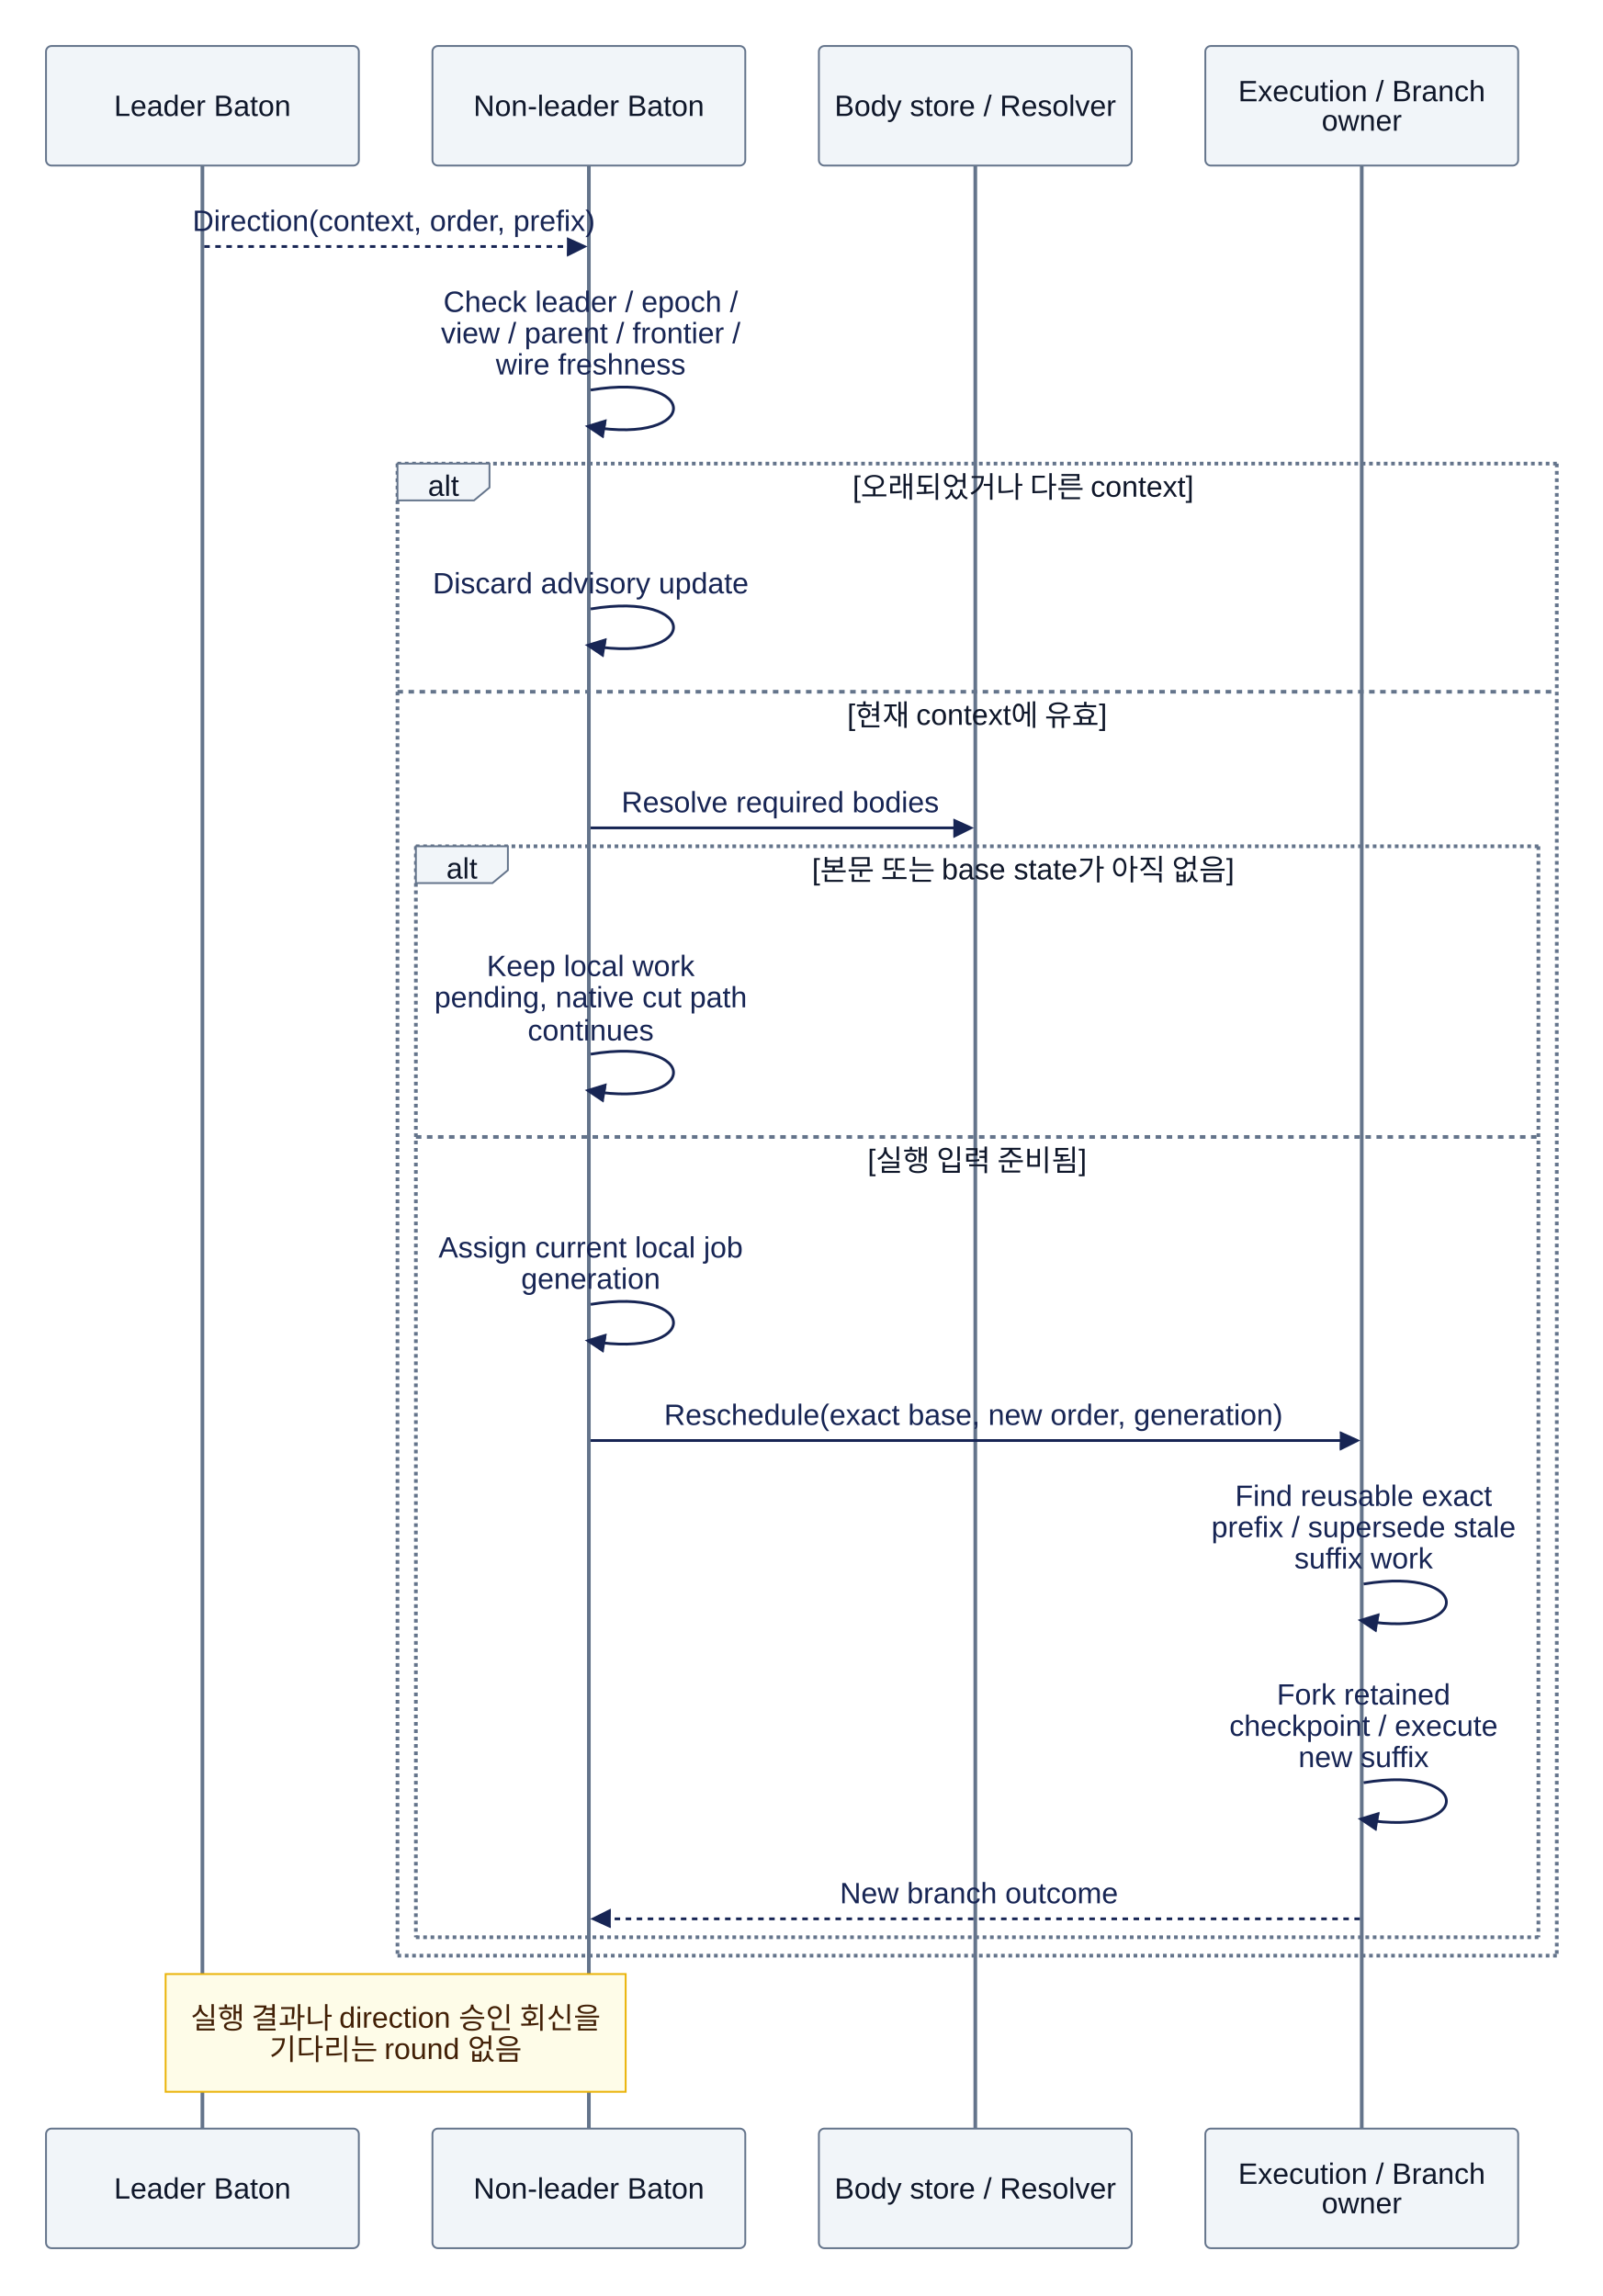
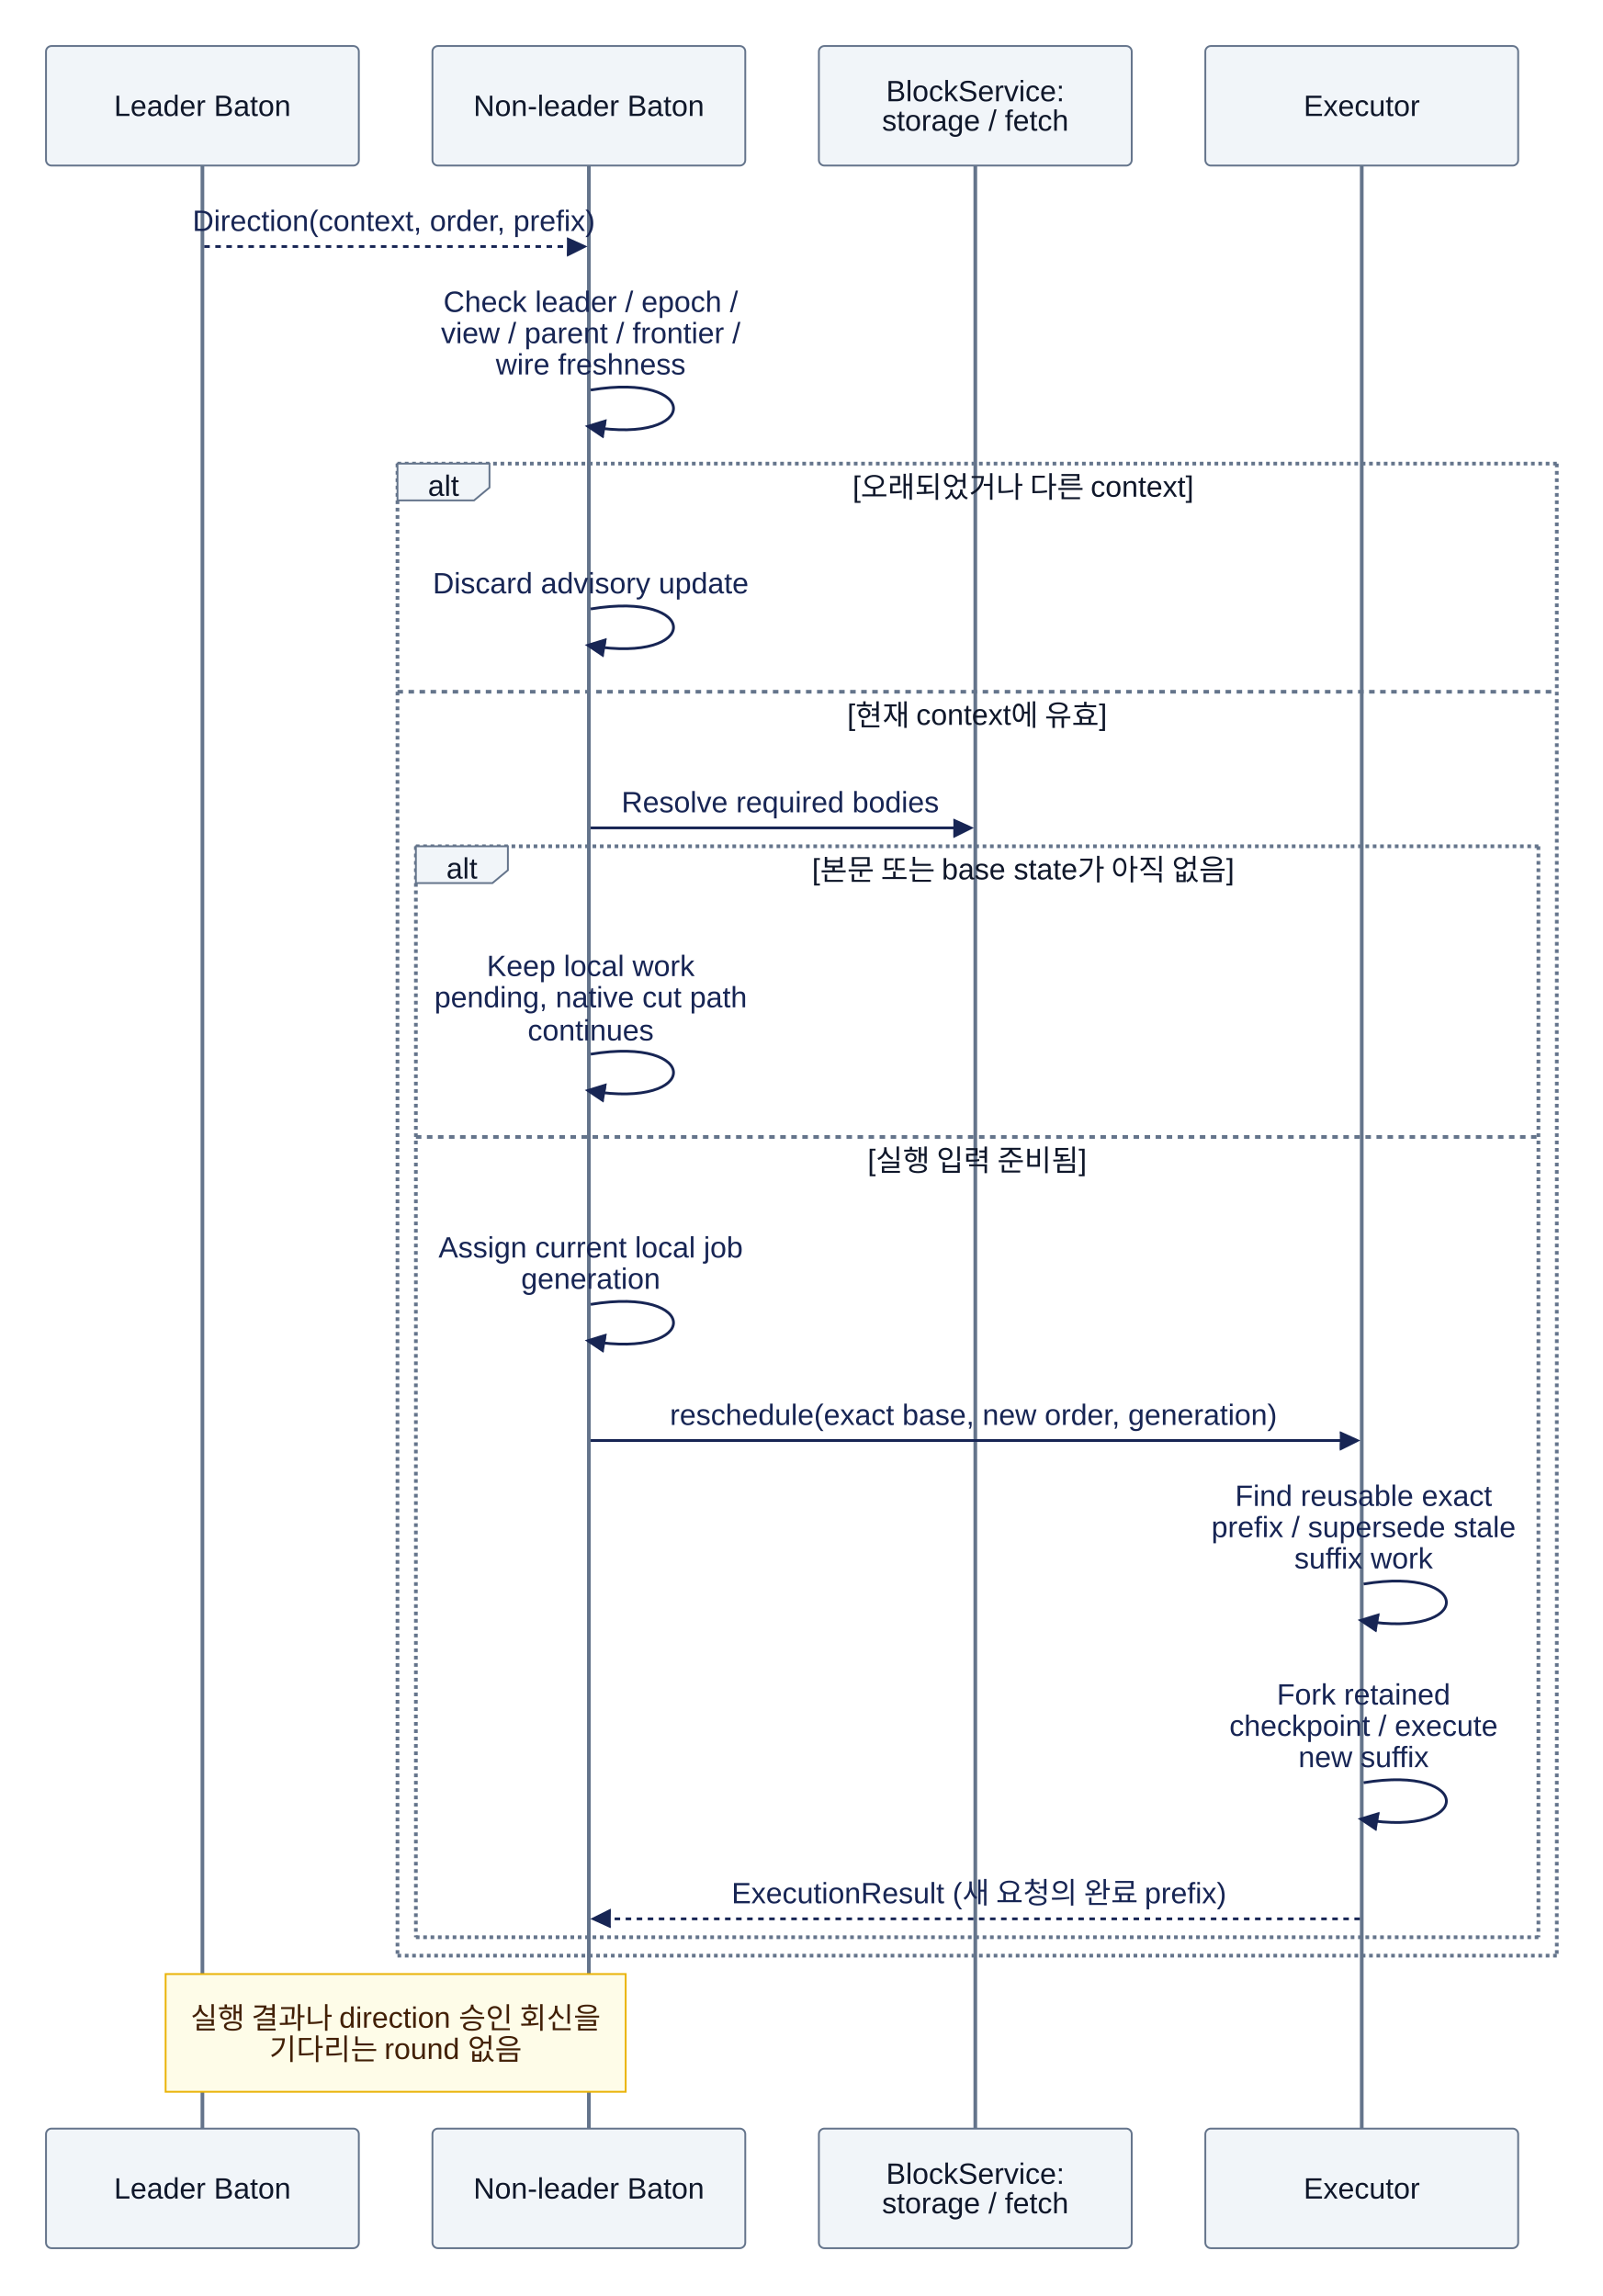
<svg xmlns="http://www.w3.org/2000/svg" id="diagram-07" width="871" height="1248" viewBox="-25 -25 871 1248" role="graphics-document document" aria-roledescription="sequence">
  <g>
    <rect x="630" y="1132" fill="#eaeaea" stroke="#666" width="170" height="65" name="E" rx="3" ry="3" class="actor actor-bottom" />
    <text x="715" y="1164.5" dominant-baseline="central" alignment-baseline="central" class="actor actor-box" style="text-anchor: middle; font-size: 16px; font-weight: 400; font-family: Arial, &quot;Apple SD Gothic Neo&quot;, sans-serif;">
-       <tspan x="715" dy="-8">Execution / Branch</tspan>
-     </text>
-     <text x="715" y="1164.5" dominant-baseline="central" alignment-baseline="central" class="actor actor-box" style="text-anchor: middle; font-size: 16px; font-weight: 400; font-family: Arial, &quot;Apple SD Gothic Neo&quot;, sans-serif;">
-       <tspan x="715" dy="8">owner</tspan>
+       <tspan x="715" dy="0">Executor</tspan>
    </text>
  </g>
  <g>
    <rect x="420" y="1132" fill="#eaeaea" stroke="#666" width="170" height="65" name="S" rx="3" ry="3" class="actor actor-bottom" />
    <text x="505" y="1164.5" dominant-baseline="central" alignment-baseline="central" class="actor actor-box" style="text-anchor: middle; font-size: 16px; font-weight: 400; font-family: Arial, &quot;Apple SD Gothic Neo&quot;, sans-serif;">
-       <tspan x="505" dy="0">Body store / Resolver</tspan>
+       <tspan x="505" dy="-8">BlockService:</tspan>
+     </text>
+     <text x="505" y="1164.5" dominant-baseline="central" alignment-baseline="central" class="actor actor-box" style="text-anchor: middle; font-size: 16px; font-weight: 400; font-family: Arial, &quot;Apple SD Gothic Neo&quot;, sans-serif;">
+       <tspan x="505" dy="8">storage / fetch</tspan>
    </text>
  </g>
  <g>
    <rect x="210" y="1132" fill="#eaeaea" stroke="#666" width="170" height="65" name="B" rx="3" ry="3" class="actor actor-bottom" />
    <text x="295" y="1164.5" dominant-baseline="central" alignment-baseline="central" class="actor actor-box" style="text-anchor: middle; font-size: 16px; font-weight: 400; font-family: Arial, &quot;Apple SD Gothic Neo&quot;, sans-serif;">
      <tspan x="295" dy="0">Non-leader Baton</tspan>
    </text>
  </g>
  <g>
    <rect x="0" y="1132" fill="#eaeaea" stroke="#666" width="170" height="65" name="L" rx="3" ry="3" class="actor actor-bottom" />
    <text x="85" y="1164.5" dominant-baseline="central" alignment-baseline="central" class="actor actor-box" style="text-anchor: middle; font-size: 16px; font-weight: 400; font-family: Arial, &quot;Apple SD Gothic Neo&quot;, sans-serif;">
      <tspan x="85" dy="0">Leader Baton</tspan>
    </text>
  </g>
  <g>
    <line id="actor31" x1="715" y1="65" x2="715" y2="1132" class="actor-line 200" stroke-width="0.5px" stroke="#999" name="E" />
    <g id="root-31">
      <rect x="630" y="0" fill="#eaeaea" stroke="#666" width="170" height="65" name="E" rx="3" ry="3" class="actor actor-top" />
      <text x="715" y="32.5" dominant-baseline="central" alignment-baseline="central" class="actor actor-box" style="text-anchor: middle; font-size: 16px; font-weight: 400; font-family: Arial, &quot;Apple SD Gothic Neo&quot;, sans-serif;">
-         <tspan x="715" dy="-8">Execution / Branch</tspan>
-       </text>
-       <text x="715" y="32.5" dominant-baseline="central" alignment-baseline="central" class="actor actor-box" style="text-anchor: middle; font-size: 16px; font-weight: 400; font-family: Arial, &quot;Apple SD Gothic Neo&quot;, sans-serif;">
-         <tspan x="715" dy="8">owner</tspan>
+         <tspan x="715" dy="0">Executor</tspan>
      </text>
    </g>
  </g>
  <g>
    <line id="actor30" x1="505" y1="65" x2="505" y2="1132" class="actor-line 200" stroke-width="0.5px" stroke="#999" name="S" />
    <g id="root-30">
      <rect x="420" y="0" fill="#eaeaea" stroke="#666" width="170" height="65" name="S" rx="3" ry="3" class="actor actor-top" />
      <text x="505" y="32.5" dominant-baseline="central" alignment-baseline="central" class="actor actor-box" style="text-anchor: middle; font-size: 16px; font-weight: 400; font-family: Arial, &quot;Apple SD Gothic Neo&quot;, sans-serif;">
-         <tspan x="505" dy="0">Body store / Resolver</tspan>
+         <tspan x="505" dy="-8">BlockService:</tspan>
+       </text>
+       <text x="505" y="32.5" dominant-baseline="central" alignment-baseline="central" class="actor actor-box" style="text-anchor: middle; font-size: 16px; font-weight: 400; font-family: Arial, &quot;Apple SD Gothic Neo&quot;, sans-serif;">
+         <tspan x="505" dy="8">storage / fetch</tspan>
      </text>
    </g>
  </g>
  <g>
    <line id="actor29" x1="295" y1="65" x2="295" y2="1132" class="actor-line 200" stroke-width="0.5px" stroke="#999" name="B" />
    <g id="root-29">
      <rect x="210" y="0" fill="#eaeaea" stroke="#666" width="170" height="65" name="B" rx="3" ry="3" class="actor actor-top" />
      <text x="295" y="32.5" dominant-baseline="central" alignment-baseline="central" class="actor actor-box" style="text-anchor: middle; font-size: 16px; font-weight: 400; font-family: Arial, &quot;Apple SD Gothic Neo&quot;, sans-serif;">
        <tspan x="295" dy="0">Non-leader Baton</tspan>
      </text>
    </g>
  </g>
  <g>
    <line id="actor28" x1="85" y1="65" x2="85" y2="1132" class="actor-line 200" stroke-width="0.5px" stroke="#999" name="L" />
    <g id="root-28">
      <rect x="0" y="0" fill="#eaeaea" stroke="#666" width="170" height="65" name="L" rx="3" ry="3" class="actor actor-top" />
      <text x="85" y="32.5" dominant-baseline="central" alignment-baseline="central" class="actor actor-box" style="text-anchor: middle; font-size: 16px; font-weight: 400; font-family: Arial, &quot;Apple SD Gothic Neo&quot;, sans-serif;">
        <tspan x="85" dy="0">Leader Baton</tspan>
      </text>
    </g>
  </g>
  <style>#diagram-07{font-family:Arial,Apple SD Gothic Neo,sans-serif;font-size:16px;fill:#172554;}@keyframes edge-animation-frame{from{stroke-dashoffset:0;}}@keyframes dash{to{stroke-dashoffset:0;}}#diagram-07 .edge-animation-slow{stroke-dasharray:9,5!important;stroke-dashoffset:900;animation:dash 50s linear infinite;stroke-linecap:round;}#diagram-07 .edge-animation-fast{stroke-dasharray:9,5!important;stroke-dashoffset:900;animation:dash 20s linear infinite;stroke-linecap:round;}#diagram-07 .error-icon{fill:hsl(45.882, 100%, 100%);}#diagram-07 .error-text{fill:#000000;stroke:#000000;}#diagram-07 .edge-thickness-normal{stroke-width:1px;}#diagram-07 .edge-thickness-thick{stroke-width:3.5px;}#diagram-07 .edge-pattern-solid{stroke-dasharray:0;}#diagram-07 .edge-thickness-invisible{stroke-width:0;fill:none;}#diagram-07 .edge-pattern-dashed{stroke-dasharray:3;}#diagram-07 .edge-pattern-dotted{stroke-dasharray:2;}#diagram-07 .marker{fill:#475569;stroke:#475569;}#diagram-07 .marker.cross{stroke:#475569;}#diagram-07 svg{font-family:Arial,Apple SD Gothic Neo,sans-serif;font-size:16px;}#diagram-07 p{margin:0;}#diagram-07 .actor{stroke:#64748b;fill:#f1f5f9;}#diagram-07 text.actor&gt;tspan{fill:#0f172a;stroke:none;}#diagram-07 .actor-line{stroke:#64748b;}#diagram-07 .innerArc{stroke-width:1.5;stroke-dasharray:none;}#diagram-07 .messageLine0{stroke-width:1.5;stroke-dasharray:none;stroke:#172554;}#diagram-07 .messageLine1{stroke-width:1.5;stroke-dasharray:2,2;stroke:#172554;}#diagram-07 #arrowhead path{fill:#172554;stroke:#172554;}#diagram-07 .sequenceNumber{fill:#b8aa96;}#diagram-07 #sequencenumber{fill:#172554;}#diagram-07 #crosshead path{fill:#172554;stroke:#172554;}#diagram-07 .messageText{fill:#172554;stroke:none;}#diagram-07 .labelBox{stroke:#64748b;fill:#f1f5f9;}#diagram-07 .labelText,#diagram-07 .labelText&gt;tspan{fill:#0f172a;stroke:none;}#diagram-07 .loopText,#diagram-07 .loopText&gt;tspan{fill:#0f172a;stroke:none;}#diagram-07 .loopLine{stroke-width:2px;stroke-dasharray:2,2;stroke:#64748b;fill:#64748b;}#diagram-07 .note{stroke:#eab308;fill:#fefce8;}#diagram-07 .noteText,#diagram-07 .noteText&gt;tspan{fill:#422006;stroke:none;}#diagram-07 .activation0{fill:hsl(105.882, 100%, 96.667%);stroke:hsl(105.882, 100%, 86.667%);}#diagram-07 .activation1{fill:hsl(105.882, 100%, 96.667%);stroke:hsl(105.882, 100%, 86.667%);}#diagram-07 .activation2{fill:hsl(105.882, 100%, 96.667%);stroke:hsl(105.882, 100%, 86.667%);}#diagram-07 .actorPopupMenu{position:absolute;}#diagram-07 .actorPopupMenuPanel{position:absolute;fill:#f1f5f9;box-shadow:0px 8px 16px 0px rgba(0,0,0,0.2);filter:drop-shadow(3px 5px 2px rgb(0 0 0 / 0.4));}#diagram-07 .actor-man line{stroke:#64748b;fill:#f1f5f9;}#diagram-07 .actor-man circle,#diagram-07 line{stroke:#64748b;fill:#f1f5f9;stroke-width:2px;}#diagram-07 :root{--mermaid-font-family:Arial,Apple SD Gothic Neo,sans-serif;}</style>
  <g />
  <defs>
    <symbol id="computer" width="24" height="24">
      <path transform="scale(.5)" d="M2 2v13h20v-13h-20zm18 11h-16v-9h16v9zm-10.228 6l.466-1h3.524l.467 1h-4.457zm14.228 3h-24l2-6h2.104l-1.33 4h18.45l-1.297-4h2.073l2 6zm-5-10h-14v-7h14v7z" />
    </symbol>
  </defs>
  <defs>
    <symbol id="database" fill-rule="evenodd" clip-rule="evenodd">
      <path transform="scale(.5)" d="M12.258.001l.256.004.255.005.253.008.251.01.249.012.247.015.246.016.242.019.241.02.239.023.236.024.233.027.231.028.229.031.225.032.223.034.22.036.217.038.214.04.211.041.208.043.205.045.201.046.198.048.194.05.191.051.187.053.183.054.18.056.175.057.172.059.168.06.163.061.16.063.155.064.15.066.074.033.073.033.071.034.07.034.069.035.068.035.067.035.066.035.064.036.064.036.062.036.06.036.06.037.058.037.058.037.055.038.055.038.053.038.052.038.051.039.05.039.048.039.047.039.045.04.044.04.043.04.041.04.04.041.039.041.037.041.036.041.034.041.033.042.032.042.03.042.029.042.027.042.026.043.024.043.023.043.021.043.02.043.018.044.017.043.015.044.013.044.012.044.011.045.009.044.007.045.006.045.004.045.002.045.001.045v17l-.001.045-.002.045-.004.045-.006.045-.007.045-.009.044-.011.045-.012.044-.013.044-.015.044-.017.043-.018.044-.02.043-.021.043-.023.043-.024.043-.026.043-.027.042-.029.042-.03.042-.032.042-.033.042-.034.041-.036.041-.037.041-.039.041-.04.041-.041.04-.043.04-.044.04-.045.04-.047.039-.048.039-.05.039-.051.039-.052.038-.053.038-.055.038-.055.038-.058.037-.058.037-.06.037-.06.036-.062.036-.064.036-.064.036-.066.035-.067.035-.068.035-.069.035-.07.034-.071.034-.073.033-.074.033-.15.066-.155.064-.16.063-.163.061-.168.06-.172.059-.175.057-.18.056-.183.054-.187.053-.191.051-.194.05-.198.048-.201.046-.205.045-.208.043-.211.041-.214.04-.217.038-.22.036-.223.034-.225.032-.229.031-.231.028-.233.027-.236.024-.239.023-.241.02-.242.019-.246.016-.247.015-.249.012-.251.01-.253.008-.255.005-.256.004-.258.001-.258-.001-.256-.004-.255-.005-.253-.008-.251-.01-.249-.012-.247-.015-.245-.016-.243-.019-.241-.02-.238-.023-.236-.024-.234-.027-.231-.028-.228-.031-.226-.032-.223-.034-.22-.036-.217-.038-.214-.04-.211-.041-.208-.043-.204-.045-.201-.046-.198-.048-.195-.05-.19-.051-.187-.053-.184-.054-.179-.056-.176-.057-.172-.059-.167-.06-.164-.061-.159-.063-.155-.064-.151-.066-.074-.033-.072-.033-.072-.034-.07-.034-.069-.035-.068-.035-.067-.035-.066-.035-.064-.036-.063-.036-.062-.036-.061-.036-.06-.037-.058-.037-.057-.037-.056-.038-.055-.038-.053-.038-.052-.038-.051-.039-.049-.039-.049-.039-.046-.039-.046-.04-.044-.04-.043-.04-.041-.04-.04-.041-.039-.041-.037-.041-.036-.041-.034-.041-.033-.042-.032-.042-.03-.042-.029-.042-.027-.042-.026-.043-.024-.043-.023-.043-.021-.043-.02-.043-.018-.044-.017-.043-.015-.044-.013-.044-.012-.044-.011-.045-.009-.044-.007-.045-.006-.045-.004-.045-.002-.045-.001-.045v-17l.001-.045.002-.045.004-.045.006-.045.007-.045.009-.044.011-.045.012-.044.013-.044.015-.044.017-.043.018-.044.02-.043.021-.043.023-.043.024-.043.026-.043.027-.042.029-.042.03-.042.032-.042.033-.042.034-.041.036-.041.037-.041.039-.041.04-.041.041-.04.043-.04.044-.04.046-.04.046-.039.049-.039.049-.039.051-.039.052-.038.053-.038.055-.038.056-.038.057-.037.058-.037.06-.037.061-.036.062-.036.063-.036.064-.036.066-.035.067-.035.068-.035.069-.035.07-.034.072-.034.072-.033.074-.033.151-.066.155-.064.159-.063.164-.061.167-.06.172-.059.176-.057.179-.056.184-.054.187-.053.19-.051.195-.05.198-.048.201-.046.204-.045.208-.043.211-.041.214-.04.217-.038.22-.036.223-.034.226-.032.228-.031.231-.028.234-.027.236-.024.238-.023.241-.02.243-.019.245-.016.247-.015.249-.012.251-.01.253-.008.255-.005.256-.004.258-.001.258.001zm-9.258 20.499v.01l.001.021.003.021.004.022.005.021.006.022.007.022.009.023.01.022.011.023.012.023.013.023.015.023.016.024.017.023.018.024.019.024.021.024.022.025.023.024.024.025.052.049.056.05.061.051.066.051.07.051.075.051.079.052.084.052.088.052.092.052.097.052.102.051.105.052.11.052.114.051.119.051.123.051.127.05.131.05.135.05.139.048.144.049.147.047.152.047.155.047.16.045.163.045.167.043.171.043.176.041.178.041.183.039.187.039.19.037.194.035.197.035.202.033.204.031.209.03.212.029.216.027.219.025.222.024.226.021.23.02.233.018.236.016.24.015.243.012.246.01.249.008.253.005.256.004.259.001.26-.001.257-.004.254-.005.25-.008.247-.011.244-.012.241-.014.237-.016.233-.018.231-.021.226-.021.224-.024.22-.026.216-.027.212-.028.21-.031.205-.031.202-.034.198-.034.194-.036.191-.037.187-.039.183-.04.179-.04.175-.042.172-.043.168-.044.163-.045.16-.046.155-.046.152-.047.148-.048.143-.049.139-.049.136-.05.131-.05.126-.05.123-.051.118-.052.114-.051.11-.052.106-.052.101-.052.096-.052.092-.052.088-.053.083-.051.079-.052.074-.052.07-.051.065-.051.06-.051.056-.05.051-.05.023-.024.023-.025.021-.024.02-.024.019-.024.018-.024.017-.024.015-.023.014-.024.013-.023.012-.023.01-.023.01-.022.008-.022.006-.022.006-.022.004-.022.004-.021.001-.021.001-.021v-4.127l-.077.055-.08.053-.083.054-.085.053-.087.052-.09.052-.093.051-.095.05-.097.05-.1.049-.102.049-.105.048-.106.047-.109.047-.111.046-.114.045-.115.045-.118.044-.12.043-.122.042-.124.042-.126.041-.128.04-.13.04-.132.038-.134.038-.135.037-.138.037-.139.035-.142.035-.143.034-.144.033-.147.032-.148.031-.15.03-.151.03-.153.029-.154.027-.156.027-.158.026-.159.025-.161.024-.162.023-.163.022-.165.021-.166.02-.167.019-.169.018-.169.017-.171.016-.173.015-.173.014-.175.013-.175.012-.177.011-.178.01-.179.008-.179.008-.181.006-.182.005-.182.004-.184.003-.184.002h-.37l-.184-.002-.184-.003-.182-.004-.182-.005-.181-.006-.179-.008-.179-.008-.178-.01-.176-.011-.176-.012-.175-.013-.173-.014-.172-.015-.171-.016-.17-.017-.169-.018-.167-.019-.166-.02-.165-.021-.163-.022-.162-.023-.161-.024-.159-.025-.157-.026-.156-.027-.155-.027-.153-.029-.151-.03-.15-.03-.148-.031-.146-.032-.145-.033-.143-.034-.141-.035-.14-.035-.137-.037-.136-.037-.134-.038-.132-.038-.13-.04-.128-.04-.126-.041-.124-.042-.122-.042-.12-.044-.117-.043-.116-.045-.113-.045-.112-.046-.109-.047-.106-.047-.105-.048-.102-.049-.1-.049-.097-.05-.095-.05-.093-.052-.09-.051-.087-.052-.085-.053-.083-.054-.08-.054-.077-.054v4.127zm0-5.654v.011l.001.021.003.021.004.021.005.022.006.022.007.022.009.022.01.022.011.023.012.023.013.023.015.024.016.023.017.024.018.024.019.024.021.024.022.024.023.025.024.024.052.05.056.05.061.05.066.051.07.051.075.052.079.051.084.052.088.052.092.052.097.052.102.052.105.052.11.051.114.051.119.052.123.05.127.051.131.05.135.049.139.049.144.048.147.048.152.047.155.046.16.045.163.045.167.044.171.042.176.042.178.04.183.04.187.038.19.037.194.036.197.034.202.033.204.032.209.03.212.028.216.027.219.025.222.024.226.022.23.02.233.018.236.016.24.014.243.012.246.01.249.008.253.006.256.003.259.001.26-.001.257-.003.254-.006.25-.008.247-.01.244-.012.241-.015.237-.016.233-.018.231-.02.226-.022.224-.024.22-.025.216-.027.212-.029.21-.03.205-.032.202-.033.198-.035.194-.036.191-.037.187-.039.183-.039.179-.041.175-.042.172-.043.168-.044.163-.045.16-.045.155-.047.152-.047.148-.048.143-.048.139-.05.136-.049.131-.05.126-.051.123-.051.118-.051.114-.052.11-.052.106-.052.101-.052.096-.052.092-.052.088-.052.083-.052.079-.052.074-.051.07-.052.065-.051.06-.05.056-.051.051-.049.023-.025.023-.024.021-.025.02-.024.019-.024.018-.024.017-.024.015-.023.014-.023.013-.024.012-.022.01-.023.01-.023.008-.022.006-.022.006-.022.004-.021.004-.022.001-.021.001-.021v-4.139l-.077.054-.08.054-.083.054-.085.052-.087.053-.09.051-.093.051-.095.051-.097.05-.1.049-.102.049-.105.048-.106.047-.109.047-.111.046-.114.045-.115.044-.118.044-.12.044-.122.042-.124.042-.126.041-.128.04-.13.039-.132.039-.134.038-.135.037-.138.036-.139.036-.142.035-.143.033-.144.033-.147.033-.148.031-.15.03-.151.03-.153.028-.154.028-.156.027-.158.026-.159.025-.161.024-.162.023-.163.022-.165.021-.166.02-.167.019-.169.018-.169.017-.171.016-.173.015-.173.014-.175.013-.175.012-.177.011-.178.009-.179.009-.179.007-.181.007-.182.005-.182.004-.184.003-.184.002h-.37l-.184-.002-.184-.003-.182-.004-.182-.005-.181-.007-.179-.007-.179-.009-.178-.009-.176-.011-.176-.012-.175-.013-.173-.014-.172-.015-.171-.016-.17-.017-.169-.018-.167-.019-.166-.02-.165-.021-.163-.022-.162-.023-.161-.024-.159-.025-.157-.026-.156-.027-.155-.028-.153-.028-.151-.03-.15-.03-.148-.031-.146-.033-.145-.033-.143-.033-.141-.035-.14-.036-.137-.036-.136-.037-.134-.038-.132-.039-.13-.039-.128-.04-.126-.041-.124-.042-.122-.043-.12-.043-.117-.044-.116-.044-.113-.046-.112-.046-.109-.046-.106-.047-.105-.048-.102-.049-.1-.049-.097-.05-.095-.051-.093-.051-.09-.051-.087-.053-.085-.052-.083-.054-.08-.054-.077-.054v4.139zm0-5.666v.011l.001.02.003.022.004.021.005.022.006.021.007.022.009.023.01.022.011.023.012.023.013.023.015.023.016.024.017.024.018.023.019.024.021.025.022.024.023.024.024.025.052.05.056.05.061.05.066.051.07.051.075.052.079.051.084.052.088.052.092.052.097.052.102.052.105.051.11.052.114.051.119.051.123.051.127.05.131.05.135.05.139.049.144.048.147.048.152.047.155.046.16.045.163.045.167.043.171.043.176.042.178.04.183.04.187.038.19.037.194.036.197.034.202.033.204.032.209.03.212.028.216.027.219.025.222.024.226.021.23.02.233.018.236.017.24.014.243.012.246.01.249.008.253.006.256.003.259.001.26-.001.257-.003.254-.006.25-.008.247-.01.244-.013.241-.014.237-.016.233-.018.231-.02.226-.022.224-.024.22-.025.216-.027.212-.029.21-.03.205-.032.202-.033.198-.035.194-.036.191-.037.187-.039.183-.039.179-.041.175-.042.172-.043.168-.044.163-.045.16-.045.155-.047.152-.047.148-.048.143-.049.139-.049.136-.049.131-.051.126-.05.123-.051.118-.052.114-.051.11-.052.106-.052.101-.052.096-.052.092-.052.088-.052.083-.052.079-.052.074-.052.07-.051.065-.051.06-.051.056-.05.051-.049.023-.025.023-.025.021-.024.02-.024.019-.024.018-.024.017-.024.015-.023.014-.024.013-.023.012-.023.01-.022.01-.023.008-.022.006-.022.006-.022.004-.022.004-.021.001-.021.001-.021v-4.153l-.077.054-.08.054-.083.053-.085.053-.087.053-.09.051-.093.051-.095.051-.097.05-.1.049-.102.048-.105.048-.106.048-.109.046-.111.046-.114.046-.115.044-.118.044-.12.043-.122.043-.124.042-.126.041-.128.04-.13.039-.132.039-.134.038-.135.037-.138.036-.139.036-.142.034-.143.034-.144.033-.147.032-.148.032-.15.03-.151.03-.153.028-.154.028-.156.027-.158.026-.159.024-.161.024-.162.023-.163.023-.165.021-.166.02-.167.019-.169.018-.169.017-.171.016-.173.015-.173.014-.175.013-.175.012-.177.01-.178.01-.179.009-.179.007-.181.006-.182.006-.182.004-.184.003-.184.001-.185.001-.185-.001-.184-.001-.184-.003-.182-.004-.182-.006-.181-.006-.179-.007-.179-.009-.178-.01-.176-.01-.176-.012-.175-.013-.173-.014-.172-.015-.171-.016-.17-.017-.169-.018-.167-.019-.166-.02-.165-.021-.163-.023-.162-.023-.161-.024-.159-.024-.157-.026-.156-.027-.155-.028-.153-.028-.151-.03-.15-.03-.148-.032-.146-.032-.145-.033-.143-.034-.141-.034-.14-.036-.137-.036-.136-.037-.134-.038-.132-.039-.13-.039-.128-.041-.126-.041-.124-.041-.122-.043-.12-.043-.117-.044-.116-.044-.113-.046-.112-.046-.109-.046-.106-.048-.105-.048-.102-.048-.1-.05-.097-.049-.095-.051-.093-.051-.09-.052-.087-.052-.085-.053-.083-.053-.08-.054-.077-.054v4.153zm8.74-8.179l-.257.004-.254.005-.25.008-.247.011-.244.012-.241.014-.237.016-.233.018-.231.021-.226.022-.224.023-.22.026-.216.027-.212.028-.21.031-.205.032-.202.033-.198.034-.194.036-.191.038-.187.038-.183.04-.179.041-.175.042-.172.043-.168.043-.163.045-.16.046-.155.046-.152.048-.148.048-.143.048-.139.049-.136.05-.131.05-.126.051-.123.051-.118.051-.114.052-.11.052-.106.052-.101.052-.096.052-.092.052-.088.052-.083.052-.079.052-.074.051-.07.052-.065.051-.06.05-.056.05-.051.05-.023.025-.023.024-.021.024-.02.025-.019.024-.018.024-.017.023-.015.024-.014.023-.013.023-.012.023-.01.023-.01.022-.008.022-.006.023-.006.021-.004.022-.004.021-.001.021-.001.021.001.021.001.021.004.021.004.022.006.021.006.023.008.022.01.022.01.023.012.023.013.023.014.023.015.024.017.023.018.024.019.024.02.025.021.024.023.024.023.025.051.05.056.05.06.05.065.051.07.052.074.051.079.052.083.052.088.052.092.052.096.052.101.052.106.052.11.052.114.052.118.051.123.051.126.051.131.05.136.05.139.049.143.048.148.048.152.048.155.046.16.046.163.045.168.043.172.043.175.042.179.041.183.04.187.038.191.038.194.036.198.034.202.033.205.032.21.031.212.028.216.027.22.026.224.023.226.022.231.021.233.018.237.016.241.014.244.012.247.011.25.008.254.005.257.004.26.001.26-.001.257-.004.254-.005.25-.008.247-.011.244-.012.241-.014.237-.016.233-.018.231-.021.226-.022.224-.023.22-.026.216-.027.212-.028.21-.031.205-.032.202-.033.198-.034.194-.036.191-.038.187-.038.183-.04.179-.041.175-.042.172-.043.168-.043.163-.045.16-.046.155-.046.152-.048.148-.048.143-.048.139-.049.136-.05.131-.05.126-.051.123-.051.118-.051.114-.052.11-.052.106-.052.101-.052.096-.052.092-.052.088-.052.083-.052.079-.052.074-.051.07-.052.065-.051.06-.05.056-.05.051-.05.023-.025.023-.024.021-.024.02-.025.019-.024.018-.024.017-.023.015-.024.014-.023.013-.023.012-.023.01-.023.01-.022.008-.022.006-.023.006-.021.004-.022.004-.021.001-.021.001-.021-.001-.021-.001-.021-.004-.021-.004-.022-.006-.021-.006-.023-.008-.022-.01-.022-.01-.023-.012-.023-.013-.023-.014-.023-.015-.024-.017-.023-.018-.024-.019-.024-.02-.025-.021-.024-.023-.024-.023-.025-.051-.05-.056-.05-.06-.05-.065-.051-.07-.052-.074-.051-.079-.052-.083-.052-.088-.052-.092-.052-.096-.052-.101-.052-.106-.052-.11-.052-.114-.052-.118-.051-.123-.051-.126-.051-.131-.05-.136-.05-.139-.049-.143-.048-.148-.048-.152-.048-.155-.046-.16-.046-.163-.045-.168-.043-.172-.043-.175-.042-.179-.041-.183-.04-.187-.038-.191-.038-.194-.036-.198-.034-.202-.033-.205-.032-.21-.031-.212-.028-.216-.027-.22-.026-.224-.023-.226-.022-.231-.021-.233-.018-.237-.016-.241-.014-.244-.012-.247-.011-.25-.008-.254-.005-.257-.004-.26-.001-.26.001z" />
    </symbol>
  </defs>
  <defs>
    <symbol id="clock" width="24" height="24">
      <path transform="scale(.5)" d="M12 2c5.514 0 10 4.486 10 10s-4.486 10-10 10-10-4.486-10-10 4.486-10 10-10zm0-2c-6.627 0-12 5.373-12 12s5.373 12 12 12 12-5.373 12-12-5.373-12-12-12zm5.848 12.459c.202.038.202.333.001.372-1.907.361-6.045 1.111-6.547 1.111-.719 0-1.301-.582-1.301-1.301 0-.512.77-5.447 1.125-7.445.034-.192.312-.181.343.014l.985 6.238 5.394 1.011z" />
    </symbol>
  </defs>
  <defs>
    <marker id="arrowhead" refX="7.9" refY="5" markerUnits="userSpaceOnUse" markerWidth="12" markerHeight="12" orient="auto-start-reverse">
      <path d="M -1 0 L 10 5 L 0 10 z" />
    </marker>
  </defs>
  <defs>
    <marker id="crosshead" markerWidth="15" markerHeight="8" orient="auto" refX="4" refY="4.5">
      <path fill="none" stroke="#000000" stroke-width="1pt" d="M 1,2 L 6,7 M 6,2 L 1,7" style="stroke-dasharray: 0, 0;" />
    </marker>
  </defs>
  <defs>
    <marker id="filled-head" refX="15.5" refY="7" markerWidth="20" markerHeight="28" orient="auto">
      <path d="M 18,7 L9,13 L14,7 L9,1 Z" />
    </marker>
  </defs>
  <defs>
    <marker id="sequencenumber" refX="15" refY="15" markerWidth="60" markerHeight="40" orient="auto">
      <circle cx="15" cy="15" r="6" />
    </marker>
  </defs>
  <g>
    <line x1="201" y1="435" x2="811" y2="435" class="loopLine" />
    <line x1="811" y1="435" x2="811" y2="1028" class="loopLine" />
    <line x1="201" y1="1028" x2="811" y2="1028" class="loopLine" />
    <line x1="201" y1="435" x2="201" y2="1028" class="loopLine" />
    <line x1="201" y1="593" x2="811" y2="593" class="loopLine" style="stroke-dasharray: 3, 3;" />
    <polygon points="201,435 251,435 251,448 242.6,455 201,455" class="labelBox" />
    <text x="226" y="448" text-anchor="middle" dominant-baseline="middle" alignment-baseline="middle" class="labelText" style="font-family: Arial, &quot;Apple SD Gothic Neo&quot;, sans-serif; font-size: 16px; font-weight: 400;">alt</text>
    <text x="531" y="453" text-anchor="middle" class="loopText" style="font-family: Arial, &quot;Apple SD Gothic Neo&quot;, sans-serif; font-size: 16px; font-weight: 400;">
      <tspan x="531">[본문 또는 base state가 아직 없음]</tspan>
    </text>
    <text x="506" y="611" text-anchor="middle" class="loopText" style="font-family: Arial, &quot;Apple SD Gothic Neo&quot;, sans-serif; font-size: 16px; font-weight: 400;">[실행 입력 준비됨]</text>
  </g>
  <g>
    <line x1="191" y1="227" x2="821" y2="227" class="loopLine" />
    <line x1="821" y1="227" x2="821" y2="1038" class="loopLine" />
    <line x1="191" y1="1038" x2="821" y2="1038" class="loopLine" />
    <line x1="191" y1="227" x2="191" y2="1038" class="loopLine" />
    <line x1="191" y1="351" x2="821" y2="351" class="loopLine" style="stroke-dasharray: 3, 3;" />
    <polygon points="191,227 241,227 241,240 232.6,247 191,247" class="labelBox" />
    <text x="216" y="240" text-anchor="middle" dominant-baseline="middle" alignment-baseline="middle" class="labelText" style="font-family: Arial, &quot;Apple SD Gothic Neo&quot;, sans-serif; font-size: 16px; font-weight: 400;">alt</text>
    <text x="531" y="245" text-anchor="middle" class="loopText" style="font-family: Arial, &quot;Apple SD Gothic Neo&quot;, sans-serif; font-size: 16px; font-weight: 400;">
      <tspan x="531">[오래되었거나 다른 context]</tspan>
    </text>
    <text x="506" y="369" text-anchor="middle" class="loopText" style="font-family: Arial, &quot;Apple SD Gothic Neo&quot;, sans-serif; font-size: 16px; font-weight: 400;">[현재 context에 유효]</text>
  </g>
  <g>
    <rect x="65" y="1048" fill="#EDF2AE" stroke="#666" width="250" height="64" class="note" />
    <text x="190" y="1056" text-anchor="middle" dominant-baseline="middle" alignment-baseline="middle" class="noteText" dy="1em" style="font-family: Arial, &quot;Apple SD Gothic Neo&quot;, sans-serif; font-size: 16px; font-weight: 400;">
      <tspan x="190">실행 결과나 direction 승인 회신을</tspan>
    </text>
    <text x="190" y="1073" text-anchor="middle" dominant-baseline="middle" alignment-baseline="middle" class="noteText" dy="1em" style="font-family: Arial, &quot;Apple SD Gothic Neo&quot;, sans-serif; font-size: 16px; font-weight: 400;">
      <tspan x="190">기다리는 round 없음</tspan>
    </text>
  </g>
  <text x="189" y="80" text-anchor="middle" dominant-baseline="middle" alignment-baseline="middle" class="messageText" dy="1em" style="font-family: Arial, &quot;Apple SD Gothic Neo&quot;, sans-serif; font-size: 16px; font-weight: 400;">Direction(context, order, prefix)</text>
  <line x1="86" y1="109" x2="291" y2="109" class="messageLine1" stroke-width="2" stroke="none" marker-end="url(#arrowhead)" style="stroke-dasharray: 3, 3; fill: none;" />
  <text x="296" y="124" text-anchor="middle" dominant-baseline="middle" alignment-baseline="middle" class="messageText" dy="1em" style="font-family: Arial, &quot;Apple SD Gothic Neo&quot;, sans-serif; font-size: 16px; font-weight: 400;">Check leader / epoch /</text>
  <text x="296" y="141" text-anchor="middle" dominant-baseline="middle" alignment-baseline="middle" class="messageText" dy="1em" style="font-family: Arial, &quot;Apple SD Gothic Neo&quot;, sans-serif; font-size: 16px; font-weight: 400;">view / parent / frontier /</text>
  <text x="296" y="158" text-anchor="middle" dominant-baseline="middle" alignment-baseline="middle" class="messageText" dy="1em" style="font-family: Arial, &quot;Apple SD Gothic Neo&quot;, sans-serif; font-size: 16px; font-weight: 400;">wire freshness</text>
  <path d="M 296,187 C 356,177 356,217 296,207" class="messageLine0" stroke-width="2" stroke="none" marker-end="url(#arrowhead)" style="fill: none;" />
  <text x="296" y="277" text-anchor="middle" dominant-baseline="middle" alignment-baseline="middle" class="messageText" dy="1em" style="font-family: Arial, &quot;Apple SD Gothic Neo&quot;, sans-serif; font-size: 16px; font-weight: 400;">Discard advisory update</text>
  <path d="M 296,306 C 356,296 356,336 296,326" class="messageLine0" stroke-width="2" stroke="none" marker-end="url(#arrowhead)" style="fill: none;" />
  <text x="399" y="396" text-anchor="middle" dominant-baseline="middle" alignment-baseline="middle" class="messageText" dy="1em" style="font-family: Arial, &quot;Apple SD Gothic Neo&quot;, sans-serif; font-size: 16px; font-weight: 400;">Resolve required bodies</text>
  <line x1="296" y1="425" x2="501" y2="425" class="messageLine0" stroke-width="2" stroke="none" marker-end="url(#arrowhead)" style="fill: none;" />
  <text x="296" y="485" text-anchor="middle" dominant-baseline="middle" alignment-baseline="middle" class="messageText" dy="1em" style="font-family: Arial, &quot;Apple SD Gothic Neo&quot;, sans-serif; font-size: 16px; font-weight: 400;">Keep local work</text>
  <text x="296" y="502" text-anchor="middle" dominant-baseline="middle" alignment-baseline="middle" class="messageText" dy="1em" style="font-family: Arial, &quot;Apple SD Gothic Neo&quot;, sans-serif; font-size: 16px; font-weight: 400;">pending, native cut path</text>
  <text x="296" y="520" text-anchor="middle" dominant-baseline="middle" alignment-baseline="middle" class="messageText" dy="1em" style="font-family: Arial, &quot;Apple SD Gothic Neo&quot;, sans-serif; font-size: 16px; font-weight: 400;">continues</text>
  <path d="M 296,548 C 356,538 356,578 296,568" class="messageLine0" stroke-width="2" stroke="none" marker-end="url(#arrowhead)" style="fill: none;" />
  <text x="296" y="638" text-anchor="middle" dominant-baseline="middle" alignment-baseline="middle" class="messageText" dy="1em" style="font-family: Arial, &quot;Apple SD Gothic Neo&quot;, sans-serif; font-size: 16px; font-weight: 400;">Assign current local job</text>
  <text x="296" y="655" text-anchor="middle" dominant-baseline="middle" alignment-baseline="middle" class="messageText" dy="1em" style="font-family: Arial, &quot;Apple SD Gothic Neo&quot;, sans-serif; font-size: 16px; font-weight: 400;">generation</text>
  <path d="M 296,684 C 356,674 356,714 296,704" class="messageLine0" stroke-width="2" stroke="none" marker-end="url(#arrowhead)" style="fill: none;" />
-   <text x="504" y="729" text-anchor="middle" dominant-baseline="middle" alignment-baseline="middle" class="messageText" dy="1em" style="font-family: Arial, &quot;Apple SD Gothic Neo&quot;, sans-serif; font-size: 16px; font-weight: 400;">Reschedule(exact base, new order, generation)</text>
+   <text x="504" y="729" text-anchor="middle" dominant-baseline="middle" alignment-baseline="middle" class="messageText" dy="1em" style="font-family: Arial, &quot;Apple SD Gothic Neo&quot;, sans-serif; font-size: 16px; font-weight: 400;">reschedule(exact base, new order, generation)</text>
  <line x1="296" y1="758" x2="711" y2="758" class="messageLine0" stroke-width="2" stroke="none" marker-end="url(#arrowhead)" style="fill: none;" />
  <text x="716" y="773" text-anchor="middle" dominant-baseline="middle" alignment-baseline="middle" class="messageText" dy="1em" style="font-family: Arial, &quot;Apple SD Gothic Neo&quot;, sans-serif; font-size: 16px; font-weight: 400;">Find reusable exact</text>
  <text x="716" y="790" text-anchor="middle" dominant-baseline="middle" alignment-baseline="middle" class="messageText" dy="1em" style="font-family: Arial, &quot;Apple SD Gothic Neo&quot;, sans-serif; font-size: 16px; font-weight: 400;">prefix / supersede stale</text>
  <text x="716" y="807" text-anchor="middle" dominant-baseline="middle" alignment-baseline="middle" class="messageText" dy="1em" style="font-family: Arial, &quot;Apple SD Gothic Neo&quot;, sans-serif; font-size: 16px; font-weight: 400;">suffix work</text>
  <path d="M 716,836 C 776,826 776,866 716,856" class="messageLine0" stroke-width="2" stroke="none" marker-end="url(#arrowhead)" style="fill: none;" />
  <text x="716" y="881" text-anchor="middle" dominant-baseline="middle" alignment-baseline="middle" class="messageText" dy="1em" style="font-family: Arial, &quot;Apple SD Gothic Neo&quot;, sans-serif; font-size: 16px; font-weight: 400;">Fork retained</text>
  <text x="716" y="898" text-anchor="middle" dominant-baseline="middle" alignment-baseline="middle" class="messageText" dy="1em" style="font-family: Arial, &quot;Apple SD Gothic Neo&quot;, sans-serif; font-size: 16px; font-weight: 400;">checkpoint / execute</text>
  <text x="716" y="915" text-anchor="middle" dominant-baseline="middle" alignment-baseline="middle" class="messageText" dy="1em" style="font-family: Arial, &quot;Apple SD Gothic Neo&quot;, sans-serif; font-size: 16px; font-weight: 400;">new suffix</text>
  <path d="M 716,944 C 776,934 776,974 716,964" class="messageLine0" stroke-width="2" stroke="none" marker-end="url(#arrowhead)" style="fill: none;" />
-   <text x="507" y="989" text-anchor="middle" dominant-baseline="middle" alignment-baseline="middle" class="messageText" dy="1em" style="font-family: Arial, &quot;Apple SD Gothic Neo&quot;, sans-serif; font-size: 16px; font-weight: 400;">New branch outcome</text>
+   <text x="507" y="989" text-anchor="middle" dominant-baseline="middle" alignment-baseline="middle" class="messageText" dy="1em" style="font-family: Arial, &quot;Apple SD Gothic Neo&quot;, sans-serif; font-size: 16px; font-weight: 400;">ExecutionResult (새 요청의 완료 prefix)</text>
  <line x1="714" y1="1018" x2="299" y2="1018" class="messageLine1" stroke-width="2" stroke="none" marker-end="url(#arrowhead)" style="stroke-dasharray: 3, 3; fill: none;" />
</svg>
